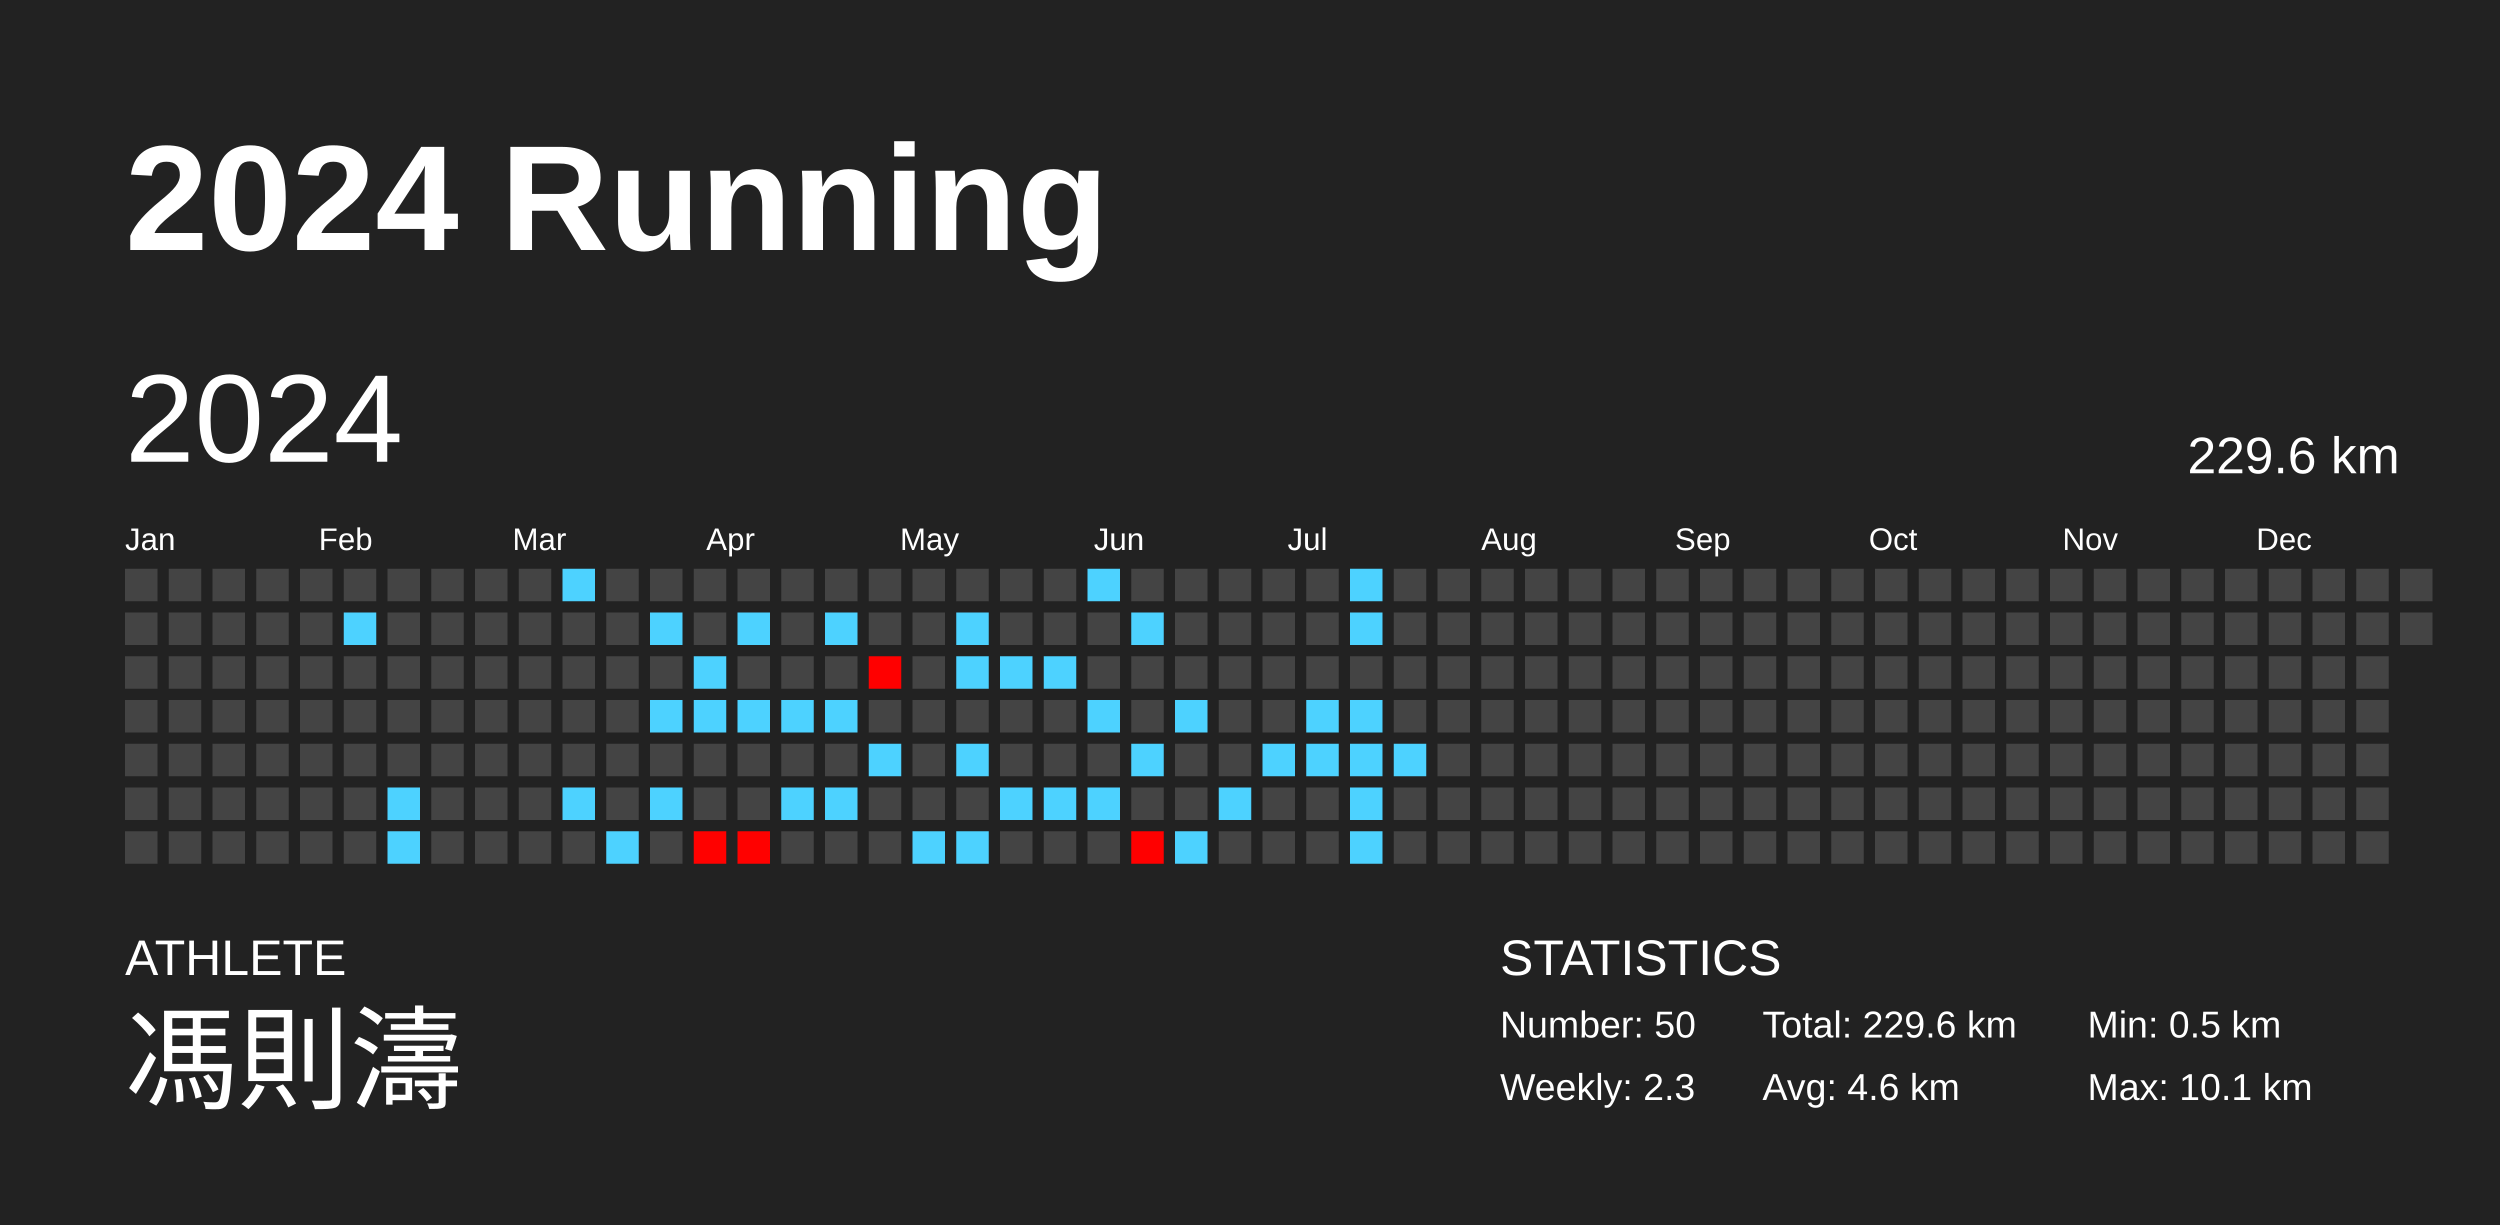
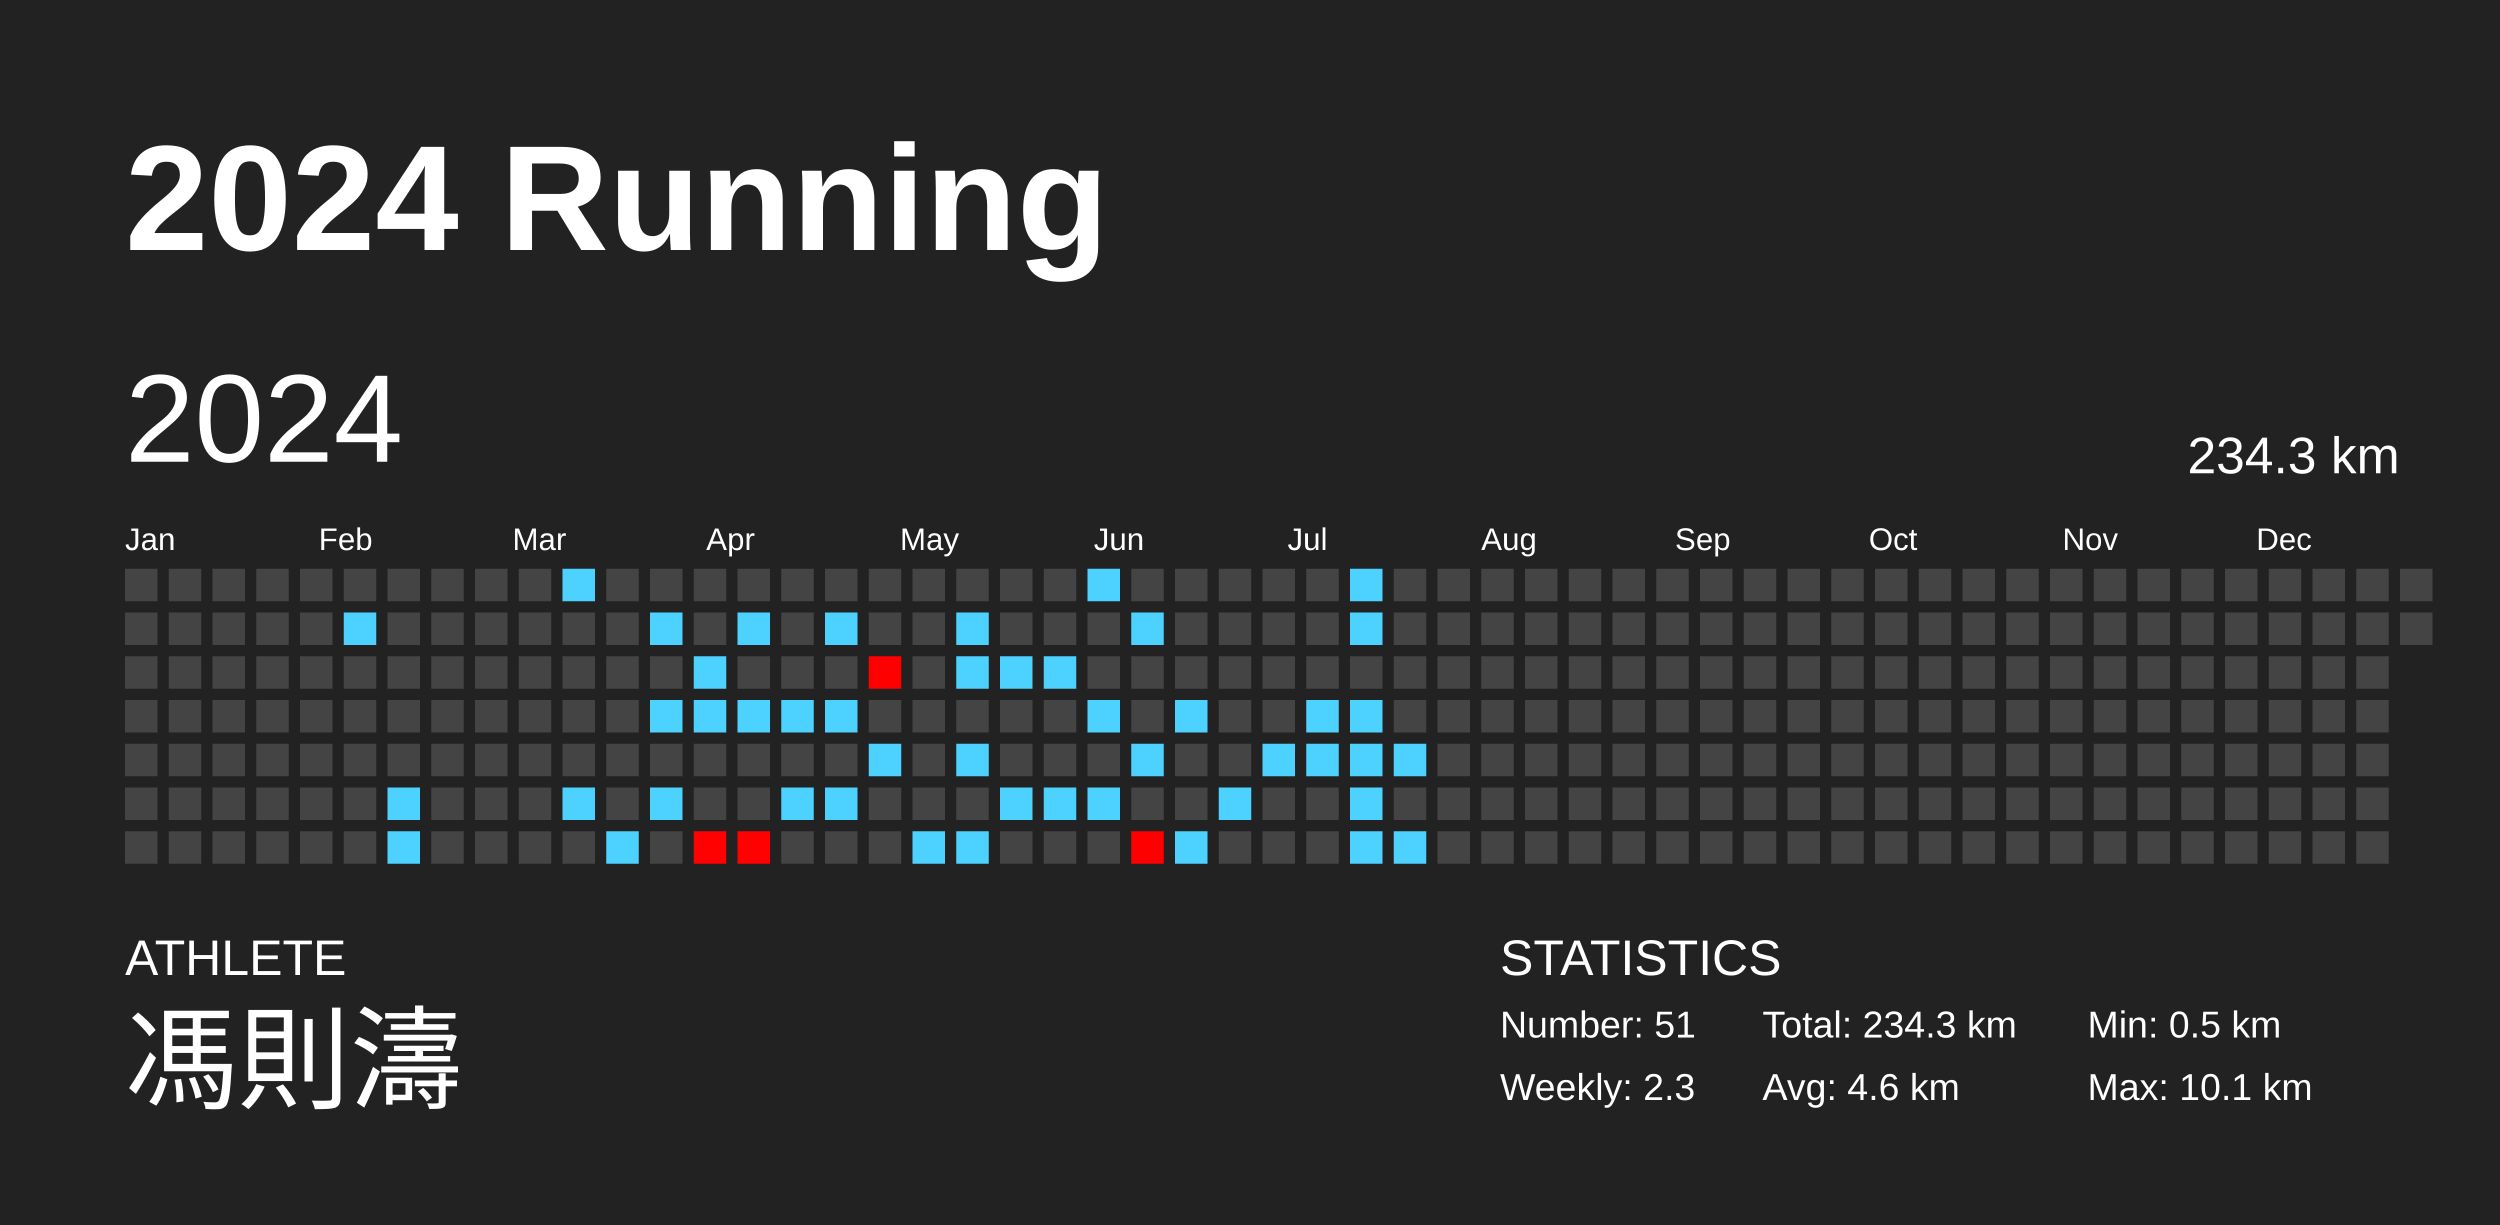
<svg xmlns="http://www.w3.org/2000/svg" baseProfile="full" height="98mm" version="1.1" viewBox="0,0,200,98" width="200mm">
  <defs />
  <rect fill="#222222" height="98" width="200" x="0" y="0" />
  <text fill="#FFFFFF" style="font-size:12px; font-family:Arial; font-weight:bold;" x="10" y="20">2024 Running</text>
  <text fill="#FFFFFF" style="font-size:4px; font-family:Arial" x="10" y="78">ATHLETE</text>
  <text fill="#FFFFFF" style="font-size:9px; font-family:Arial" x="10" y="88">馮則濤</text>
  <text fill="#FFFFFF" style="font-size:4px; font-family:Arial" x="120" y="78">STATISTICS</text>
-   <text fill="#FFFFFF" style="font-size:3px; font-family:Arial" x="120" y="83">Number: 50</text>
+   <text fill="#FFFFFF" style="font-size:3px; font-family:Arial" x="120" y="83">Number: 51</text>
  <text fill="#FFFFFF" style="font-size:3px; font-family:Arial" x="120" y="88">Weekly: 2.3</text>
-   <text fill="#FFFFFF" style="font-size:3px; font-family:Arial" x="141" y="83">Total: 229.6 km</text>
+   <text fill="#FFFFFF" style="font-size:3px; font-family:Arial" x="141" y="83">Total: 234.3 km</text>
  <text fill="#FFFFFF" style="font-size:3px; font-family:Arial" x="141" y="88">Avg: 4.6 km</text>
  <text fill="#FFFFFF" style="font-size:3px; font-family:Arial" x="167" y="83">Min: 0.5 km</text>
  <text fill="#FFFFFF" style="font-size:3px; font-family:Arial" x="167" y="88">Max: 10.1 km</text>
  <text dominant-baseline="hanging" fill="#FFFFFF" style="font-size:10.0px; font-family:Arial;" x="10" y="30">2024</text>
-   <text dominant-baseline="hanging" fill="#FFFFFF" style="font-size:4.125px; font-family:Arial;" x="175" y="35">229.6 km</text>
+   <text dominant-baseline="hanging" fill="#FFFFFF" style="font-size:4.125px; font-family:Arial;" x="175" y="35">234.3 km</text>
  <text fill="#FFFFFF" style="font-size:2.5px; font-family:Arial" x="10.0" y="44">Jan</text>
  <text fill="#FFFFFF" style="font-size:2.5px; font-family:Arial" x="25.5" y="44">Feb</text>
  <text fill="#FFFFFF" style="font-size:2.5px; font-family:Arial" x="41.0" y="44">Mar</text>
  <text fill="#FFFFFF" style="font-size:2.5px; font-family:Arial" x="56.5" y="44">Apr</text>
  <text fill="#FFFFFF" style="font-size:2.5px; font-family:Arial" x="72.0" y="44">May</text>
  <text fill="#FFFFFF" style="font-size:2.5px; font-family:Arial" x="87.5" y="44">Jun</text>
  <text fill="#FFFFFF" style="font-size:2.5px; font-family:Arial" x="103.0" y="44">Jul</text>
  <text fill="#FFFFFF" style="font-size:2.5px; font-family:Arial" x="118.5" y="44">Aug</text>
  <text fill="#FFFFFF" style="font-size:2.5px; font-family:Arial" x="134.0" y="44">Sep</text>
  <text fill="#FFFFFF" style="font-size:2.5px; font-family:Arial" x="149.5" y="44">Oct</text>
  <text fill="#FFFFFF" style="font-size:2.5px; font-family:Arial" x="165.0" y="44">Nov</text>
  <text fill="#FFFFFF" style="font-size:2.5px; font-family:Arial" x="180.5" y="44">Dec</text>
  <rect fill="#444444" height="2.6" width="2.6" x="10.0" y="45.5" />
  <rect fill="#444444" height="2.6" width="2.6" x="10.0" y="49.0" />
  <rect fill="#444444" height="2.6" width="2.6" x="10.0" y="52.5" />
  <rect fill="#444444" height="2.6" width="2.6" x="10.0" y="56.0" />
  <rect fill="#444444" height="2.6" width="2.6" x="10.0" y="59.5" />
  <rect fill="#444444" height="2.6" width="2.6" x="10.0" y="63.0" />
  <rect fill="#444444" height="2.6" width="2.6" x="10.0" y="66.5" />
  <rect fill="#444444" height="2.6" width="2.6" x="13.5" y="45.5" />
  <rect fill="#444444" height="2.6" width="2.6" x="13.5" y="49.0" />
  <rect fill="#444444" height="2.6" width="2.6" x="13.5" y="52.5" />
  <rect fill="#444444" height="2.6" width="2.6" x="13.5" y="56.0" />
  <rect fill="#444444" height="2.6" width="2.6" x="13.5" y="59.5" />
  <rect fill="#444444" height="2.6" width="2.6" x="13.5" y="63.0" />
  <rect fill="#444444" height="2.6" width="2.6" x="13.5" y="66.5" />
  <rect fill="#444444" height="2.6" width="2.6" x="17.0" y="45.5" />
  <rect fill="#444444" height="2.6" width="2.6" x="17.0" y="49.0" />
  <rect fill="#444444" height="2.6" width="2.6" x="17.0" y="52.5" />
  <rect fill="#444444" height="2.6" width="2.6" x="17.0" y="56.0" />
  <rect fill="#444444" height="2.6" width="2.6" x="17.0" y="59.5" />
  <rect fill="#444444" height="2.6" width="2.6" x="17.0" y="63.0" />
  <rect fill="#444444" height="2.6" width="2.6" x="17.0" y="66.5" />
  <rect fill="#444444" height="2.6" width="2.6" x="20.5" y="45.5" />
  <rect fill="#444444" height="2.6" width="2.6" x="20.5" y="49.0" />
  <rect fill="#444444" height="2.6" width="2.6" x="20.5" y="52.5" />
  <rect fill="#444444" height="2.6" width="2.6" x="20.5" y="56.0" />
  <rect fill="#444444" height="2.6" width="2.6" x="20.5" y="59.5" />
  <rect fill="#444444" height="2.6" width="2.6" x="20.5" y="63.0" />
  <rect fill="#444444" height="2.6" width="2.6" x="20.5" y="66.5" />
  <rect fill="#444444" height="2.6" width="2.6" x="24.0" y="45.5" />
  <rect fill="#444444" height="2.6" width="2.6" x="24.0" y="49.0" />
  <rect fill="#444444" height="2.6" width="2.6" x="24.0" y="52.5" />
  <rect fill="#444444" height="2.6" width="2.6" x="24.0" y="56.0" />
  <rect fill="#444444" height="2.6" width="2.6" x="24.0" y="59.5" />
  <rect fill="#444444" height="2.6" width="2.6" x="24.0" y="63.0" />
  <rect fill="#444444" height="2.6" width="2.6" x="24.0" y="66.5" />
  <rect fill="#444444" height="2.6" width="2.6" x="27.5" y="45.5" />
  <rect fill="#4dd2ff" height="2.6" width="2.6" x="27.5" y="49.0" />
  <rect fill="#444444" height="2.6" width="2.6" x="27.5" y="52.5" />
  <rect fill="#444444" height="2.6" width="2.6" x="27.5" y="56.0" />
  <rect fill="#444444" height="2.6" width="2.6" x="27.5" y="59.5" />
  <rect fill="#444444" height="2.6" width="2.6" x="27.5" y="63.0" />
  <rect fill="#444444" height="2.6" width="2.6" x="27.5" y="66.5" />
  <rect fill="#444444" height="2.6" width="2.6" x="31.0" y="45.5" />
  <rect fill="#444444" height="2.6" width="2.6" x="31.0" y="49.0" />
  <rect fill="#444444" height="2.6" width="2.6" x="31.0" y="52.5" />
  <rect fill="#444444" height="2.6" width="2.6" x="31.0" y="56.0" />
  <rect fill="#444444" height="2.6" width="2.6" x="31.0" y="59.5" />
  <rect fill="#4dd2ff" height="2.6" width="2.6" x="31.0" y="63.0" />
  <rect fill="#4dd2ff" height="2.6" width="2.6" x="31.0" y="66.5" />
  <rect fill="#444444" height="2.6" width="2.6" x="34.5" y="45.5" />
  <rect fill="#444444" height="2.6" width="2.6" x="34.5" y="49.0" />
  <rect fill="#444444" height="2.6" width="2.6" x="34.5" y="52.5" />
  <rect fill="#444444" height="2.6" width="2.6" x="34.5" y="56.0" />
  <rect fill="#444444" height="2.6" width="2.6" x="34.5" y="59.5" />
  <rect fill="#444444" height="2.6" width="2.6" x="34.5" y="63.0" />
  <rect fill="#444444" height="2.6" width="2.6" x="34.5" y="66.5" />
  <rect fill="#444444" height="2.6" width="2.6" x="38.0" y="45.5" />
  <rect fill="#444444" height="2.6" width="2.6" x="38.0" y="49.0" />
  <rect fill="#444444" height="2.6" width="2.6" x="38.0" y="52.5" />
  <rect fill="#444444" height="2.6" width="2.6" x="38.0" y="56.0" />
  <rect fill="#444444" height="2.6" width="2.6" x="38.0" y="59.5" />
  <rect fill="#444444" height="2.6" width="2.6" x="38.0" y="63.0" />
  <rect fill="#444444" height="2.6" width="2.6" x="38.0" y="66.5" />
  <rect fill="#444444" height="2.6" width="2.6" x="41.5" y="45.5" />
  <rect fill="#444444" height="2.6" width="2.6" x="41.5" y="49.0" />
  <rect fill="#444444" height="2.6" width="2.6" x="41.5" y="52.5" />
  <rect fill="#444444" height="2.6" width="2.6" x="41.5" y="56.0" />
  <rect fill="#444444" height="2.6" width="2.6" x="41.5" y="59.5" />
  <rect fill="#444444" height="2.6" width="2.6" x="41.5" y="63.0" />
  <rect fill="#444444" height="2.6" width="2.6" x="41.5" y="66.5" />
  <rect fill="#4dd2ff" height="2.6" width="2.6" x="45.0" y="45.5" />
  <rect fill="#444444" height="2.6" width="2.6" x="45.0" y="49.0" />
  <rect fill="#444444" height="2.6" width="2.6" x="45.0" y="52.5" />
  <rect fill="#444444" height="2.6" width="2.6" x="45.0" y="56.0" />
  <rect fill="#444444" height="2.6" width="2.6" x="45.0" y="59.5" />
  <rect fill="#4dd2ff" height="2.6" width="2.6" x="45.0" y="63.0" />
  <rect fill="#444444" height="2.6" width="2.6" x="45.0" y="66.5" />
  <rect fill="#444444" height="2.6" width="2.6" x="48.5" y="45.5" />
  <rect fill="#444444" height="2.6" width="2.6" x="48.5" y="49.0" />
  <rect fill="#444444" height="2.6" width="2.6" x="48.5" y="52.5" />
  <rect fill="#444444" height="2.6" width="2.6" x="48.5" y="56.0" />
  <rect fill="#444444" height="2.6" width="2.6" x="48.5" y="59.5" />
  <rect fill="#444444" height="2.6" width="2.6" x="48.5" y="63.0" />
  <rect fill="#4dd2ff" height="2.6" width="2.6" x="48.5" y="66.5" />
  <rect fill="#444444" height="2.6" width="2.6" x="52.0" y="45.5" />
  <rect fill="#4dd2ff" height="2.6" width="2.6" x="52.0" y="49.0" />
  <rect fill="#444444" height="2.6" width="2.6" x="52.0" y="52.5" />
  <rect fill="#4dd2ff" height="2.6" width="2.6" x="52.0" y="56.0" />
  <rect fill="#444444" height="2.6" width="2.6" x="52.0" y="59.5" />
  <rect fill="#4dd2ff" height="2.6" width="2.6" x="52.0" y="63.0" />
  <rect fill="#444444" height="2.6" width="2.6" x="52.0" y="66.5" />
  <rect fill="#444444" height="2.6" width="2.6" x="55.5" y="45.5" />
  <rect fill="#444444" height="2.6" width="2.6" x="55.5" y="49.0" />
  <rect fill="#4dd2ff" height="2.6" width="2.6" x="55.5" y="52.5" />
  <rect fill="#4dd2ff" height="2.6" width="2.6" x="55.5" y="56.0" />
  <rect fill="#444444" height="2.6" width="2.6" x="55.5" y="59.5" />
  <rect fill="#444444" height="2.6" width="2.6" x="55.5" y="63.0" />
  <rect fill="#ff0100" height="2.6" width="2.6" x="55.5" y="66.5" />
  <rect fill="#444444" height="2.6" width="2.6" x="59.0" y="45.5" />
  <rect fill="#4dd2ff" height="2.6" width="2.6" x="59.0" y="49.0" />
  <rect fill="#444444" height="2.6" width="2.6" x="59.0" y="52.5" />
  <rect fill="#4dd2ff" height="2.6" width="2.6" x="59.0" y="56.0" />
  <rect fill="#444444" height="2.6" width="2.6" x="59.0" y="59.5" />
  <rect fill="#444444" height="2.6" width="2.6" x="59.0" y="63.0" />
  <rect fill="#ff0100" height="2.6" width="2.6" x="59.0" y="66.5" />
  <rect fill="#444444" height="2.6" width="2.6" x="62.5" y="45.5" />
  <rect fill="#444444" height="2.6" width="2.6" x="62.5" y="49.0" />
  <rect fill="#444444" height="2.6" width="2.6" x="62.5" y="52.5" />
  <rect fill="#4dd2ff" height="2.6" width="2.6" x="62.5" y="56.0" />
  <rect fill="#444444" height="2.6" width="2.6" x="62.5" y="59.5" />
  <rect fill="#4dd2ff" height="2.6" width="2.6" x="62.5" y="63.0" />
  <rect fill="#444444" height="2.6" width="2.6" x="62.5" y="66.5" />
  <rect fill="#444444" height="2.6" width="2.6" x="66.0" y="45.5" />
  <rect fill="#4dd2ff" height="2.6" width="2.6" x="66.0" y="49.0" />
  <rect fill="#444444" height="2.6" width="2.6" x="66.0" y="52.5" />
  <rect fill="#4dd2ff" height="2.6" width="2.6" x="66.0" y="56.0" />
  <rect fill="#444444" height="2.6" width="2.6" x="66.0" y="59.5" />
  <rect fill="#4dd2ff" height="2.6" width="2.6" x="66.0" y="63.0" />
  <rect fill="#444444" height="2.6" width="2.6" x="66.0" y="66.5" />
  <rect fill="#444444" height="2.6" width="2.6" x="69.5" y="45.5" />
  <rect fill="#444444" height="2.6" width="2.6" x="69.5" y="49.0" />
  <rect fill="#ff0000" height="2.6" width="2.6" x="69.5" y="52.5" />
  <rect fill="#444444" height="2.6" width="2.6" x="69.5" y="56.0" />
  <rect fill="#4dd2ff" height="2.6" width="2.6" x="69.5" y="59.5" />
  <rect fill="#444444" height="2.6" width="2.6" x="69.5" y="63.0" />
  <rect fill="#444444" height="2.6" width="2.6" x="69.5" y="66.5" />
  <rect fill="#444444" height="2.6" width="2.6" x="73.0" y="45.5" />
  <rect fill="#444444" height="2.6" width="2.6" x="73.0" y="49.0" />
  <rect fill="#444444" height="2.6" width="2.6" x="73.0" y="52.5" />
  <rect fill="#444444" height="2.6" width="2.6" x="73.0" y="56.0" />
  <rect fill="#444444" height="2.6" width="2.6" x="73.0" y="59.5" />
  <rect fill="#444444" height="2.6" width="2.6" x="73.0" y="63.0" />
  <rect fill="#4dd2ff" height="2.6" width="2.6" x="73.0" y="66.5" />
  <rect fill="#444444" height="2.6" width="2.6" x="76.5" y="45.5" />
  <rect fill="#4dd2ff" height="2.6" width="2.6" x="76.5" y="49.0" />
  <rect fill="#4dd2ff" height="2.6" width="2.6" x="76.5" y="52.5" />
  <rect fill="#444444" height="2.6" width="2.6" x="76.5" y="56.0" />
  <rect fill="#4dd2ff" height="2.6" width="2.6" x="76.5" y="59.5" />
  <rect fill="#444444" height="2.6" width="2.6" x="76.5" y="63.0" />
  <rect fill="#4dd2ff" height="2.6" width="2.6" x="76.5" y="66.5" />
  <rect fill="#444444" height="2.6" width="2.6" x="80.0" y="45.5" />
  <rect fill="#444444" height="2.6" width="2.6" x="80.0" y="49.0" />
  <rect fill="#4dd2ff" height="2.6" width="2.6" x="80.0" y="52.5" />
  <rect fill="#444444" height="2.6" width="2.6" x="80.0" y="56.0" />
  <rect fill="#444444" height="2.6" width="2.6" x="80.0" y="59.5" />
  <rect fill="#4dd2ff" height="2.6" width="2.6" x="80.0" y="63.0" />
  <rect fill="#444444" height="2.6" width="2.6" x="80.0" y="66.5" />
  <rect fill="#444444" height="2.6" width="2.6" x="83.5" y="45.5" />
  <rect fill="#444444" height="2.6" width="2.6" x="83.5" y="49.0" />
  <rect fill="#4dd2ff" height="2.6" width="2.6" x="83.5" y="52.5" />
  <rect fill="#444444" height="2.6" width="2.6" x="83.5" y="56.0" />
  <rect fill="#444444" height="2.6" width="2.6" x="83.5" y="59.5" />
  <rect fill="#4dd2ff" height="2.6" width="2.6" x="83.5" y="63.0" />
  <rect fill="#444444" height="2.6" width="2.6" x="83.5" y="66.5" />
  <rect fill="#4dd2ff" height="2.6" width="2.6" x="87.0" y="45.5" />
  <rect fill="#444444" height="2.6" width="2.6" x="87.0" y="49.0" />
  <rect fill="#444444" height="2.6" width="2.6" x="87.0" y="52.5" />
  <rect fill="#4dd2ff" height="2.6" width="2.6" x="87.0" y="56.0" />
  <rect fill="#444444" height="2.6" width="2.6" x="87.0" y="59.5" />
  <rect fill="#4dd2ff" height="2.6" width="2.6" x="87.0" y="63.0" />
  <rect fill="#444444" height="2.6" width="2.6" x="87.0" y="66.5" />
  <rect fill="#444444" height="2.6" width="2.6" x="90.5" y="45.5" />
  <rect fill="#4dd2ff" height="2.6" width="2.6" x="90.5" y="49.0" />
  <rect fill="#444444" height="2.6" width="2.6" x="90.5" y="52.5" />
  <rect fill="#444444" height="2.6" width="2.6" x="90.5" y="56.0" />
  <rect fill="#4dd2ff" height="2.6" width="2.6" x="90.5" y="59.5" />
  <rect fill="#444444" height="2.6" width="2.6" x="90.5" y="63.0" />
  <rect fill="#ff0000" height="2.6" width="2.6" x="90.5" y="66.5" />
  <rect fill="#444444" height="2.6" width="2.6" x="94.0" y="45.5" />
  <rect fill="#444444" height="2.6" width="2.6" x="94.0" y="49.0" />
  <rect fill="#444444" height="2.6" width="2.6" x="94.0" y="52.5" />
  <rect fill="#4dd2ff" height="2.6" width="2.6" x="94.0" y="56.0" />
  <rect fill="#444444" height="2.6" width="2.6" x="94.0" y="59.5" />
  <rect fill="#444444" height="2.6" width="2.6" x="94.0" y="63.0" />
  <rect fill="#4dd2ff" height="2.6" width="2.6" x="94.0" y="66.5" />
  <rect fill="#444444" height="2.6" width="2.6" x="97.5" y="45.5" />
  <rect fill="#444444" height="2.6" width="2.6" x="97.5" y="49.0" />
  <rect fill="#444444" height="2.6" width="2.6" x="97.5" y="52.5" />
  <rect fill="#444444" height="2.6" width="2.6" x="97.5" y="56.0" />
  <rect fill="#444444" height="2.6" width="2.6" x="97.5" y="59.5" />
  <rect fill="#4dd2ff" height="2.6" width="2.6" x="97.5" y="63.0" />
  <rect fill="#444444" height="2.6" width="2.6" x="97.5" y="66.5" />
  <rect fill="#444444" height="2.6" width="2.6" x="101.0" y="45.5" />
  <rect fill="#444444" height="2.6" width="2.6" x="101.0" y="49.0" />
  <rect fill="#444444" height="2.6" width="2.6" x="101.0" y="52.5" />
  <rect fill="#444444" height="2.6" width="2.6" x="101.0" y="56.0" />
  <rect fill="#4dd2ff" height="2.6" width="2.6" x="101.0" y="59.5" />
  <rect fill="#444444" height="2.6" width="2.6" x="101.0" y="63.0" />
  <rect fill="#444444" height="2.6" width="2.6" x="101.0" y="66.5" />
  <rect fill="#444444" height="2.6" width="2.6" x="104.5" y="45.5" />
  <rect fill="#444444" height="2.6" width="2.6" x="104.5" y="49.0" />
  <rect fill="#444444" height="2.6" width="2.6" x="104.5" y="52.5" />
  <rect fill="#4dd2ff" height="2.6" width="2.6" x="104.5" y="56.0" />
  <rect fill="#4dd2ff" height="2.6" width="2.6" x="104.5" y="59.5" />
  <rect fill="#444444" height="2.6" width="2.6" x="104.5" y="63.0" />
  <rect fill="#444444" height="2.6" width="2.6" x="104.5" y="66.5" />
  <rect fill="#4dd2ff" height="2.6" width="2.6" x="108.0" y="45.5" />
  <rect fill="#4dd2ff" height="2.6" width="2.6" x="108.0" y="49.0" />
  <rect fill="#444444" height="2.6" width="2.6" x="108.0" y="52.5" />
  <rect fill="#4dd2ff" height="2.6" width="2.6" x="108.0" y="56.0" />
  <rect fill="#4dd2ff" height="2.6" width="2.6" x="108.0" y="59.5" />
  <rect fill="#4dd2ff" height="2.6" width="2.6" x="108.0" y="63.0" />
  <rect fill="#4dd2ff" height="2.6" width="2.6" x="108.0" y="66.5" />
  <rect fill="#444444" height="2.6" width="2.6" x="111.5" y="45.5" />
  <rect fill="#444444" height="2.6" width="2.6" x="111.5" y="49.0" />
  <rect fill="#444444" height="2.6" width="2.6" x="111.5" y="52.5" />
  <rect fill="#444444" height="2.6" width="2.6" x="111.5" y="56.0" />
  <rect fill="#4dd2ff" height="2.6" width="2.6" x="111.5" y="59.5" />
  <rect fill="#444444" height="2.6" width="2.6" x="111.5" y="63.0" />
-   <rect fill="#444444" height="2.6" width="2.6" x="111.5" y="66.5" />
+   <rect fill="#4dd2ff" height="2.6" width="2.6" x="111.5" y="66.5" />
  <rect fill="#444444" height="2.6" width="2.6" x="115.0" y="45.5" />
  <rect fill="#444444" height="2.6" width="2.6" x="115.0" y="49.0" />
  <rect fill="#444444" height="2.6" width="2.6" x="115.0" y="52.5" />
  <rect fill="#444444" height="2.6" width="2.6" x="115.0" y="56.0" />
  <rect fill="#444444" height="2.6" width="2.6" x="115.0" y="59.5" />
  <rect fill="#444444" height="2.6" width="2.6" x="115.0" y="63.0" />
  <rect fill="#444444" height="2.6" width="2.6" x="115.0" y="66.5" />
  <rect fill="#444444" height="2.6" width="2.6" x="118.5" y="45.5" />
  <rect fill="#444444" height="2.6" width="2.6" x="118.5" y="49.0" />
  <rect fill="#444444" height="2.6" width="2.6" x="118.5" y="52.5" />
  <rect fill="#444444" height="2.6" width="2.6" x="118.5" y="56.0" />
  <rect fill="#444444" height="2.6" width="2.6" x="118.5" y="59.5" />
  <rect fill="#444444" height="2.6" width="2.6" x="118.5" y="63.0" />
  <rect fill="#444444" height="2.6" width="2.6" x="118.5" y="66.5" />
  <rect fill="#444444" height="2.6" width="2.6" x="122.0" y="45.5" />
  <rect fill="#444444" height="2.6" width="2.6" x="122.0" y="49.0" />
  <rect fill="#444444" height="2.6" width="2.6" x="122.0" y="52.5" />
  <rect fill="#444444" height="2.6" width="2.6" x="122.0" y="56.0" />
  <rect fill="#444444" height="2.6" width="2.6" x="122.0" y="59.5" />
  <rect fill="#444444" height="2.6" width="2.6" x="122.0" y="63.0" />
  <rect fill="#444444" height="2.6" width="2.6" x="122.0" y="66.5" />
  <rect fill="#444444" height="2.6" width="2.6" x="125.5" y="45.5" />
  <rect fill="#444444" height="2.6" width="2.6" x="125.5" y="49.0" />
  <rect fill="#444444" height="2.6" width="2.6" x="125.5" y="52.5" />
  <rect fill="#444444" height="2.6" width="2.6" x="125.5" y="56.0" />
  <rect fill="#444444" height="2.6" width="2.6" x="125.5" y="59.5" />
  <rect fill="#444444" height="2.6" width="2.6" x="125.5" y="63.0" />
  <rect fill="#444444" height="2.6" width="2.6" x="125.5" y="66.5" />
  <rect fill="#444444" height="2.6" width="2.6" x="129.0" y="45.5" />
  <rect fill="#444444" height="2.6" width="2.6" x="129.0" y="49.0" />
  <rect fill="#444444" height="2.6" width="2.6" x="129.0" y="52.5" />
  <rect fill="#444444" height="2.6" width="2.6" x="129.0" y="56.0" />
  <rect fill="#444444" height="2.6" width="2.6" x="129.0" y="59.5" />
  <rect fill="#444444" height="2.6" width="2.6" x="129.0" y="63.0" />
  <rect fill="#444444" height="2.6" width="2.6" x="129.0" y="66.5" />
  <rect fill="#444444" height="2.6" width="2.6" x="132.5" y="45.5" />
  <rect fill="#444444" height="2.6" width="2.6" x="132.5" y="49.0" />
  <rect fill="#444444" height="2.6" width="2.6" x="132.5" y="52.5" />
  <rect fill="#444444" height="2.6" width="2.6" x="132.5" y="56.0" />
  <rect fill="#444444" height="2.6" width="2.6" x="132.5" y="59.5" />
  <rect fill="#444444" height="2.6" width="2.6" x="132.5" y="63.0" />
  <rect fill="#444444" height="2.6" width="2.6" x="132.5" y="66.5" />
  <rect fill="#444444" height="2.6" width="2.6" x="136.0" y="45.5" />
  <rect fill="#444444" height="2.6" width="2.6" x="136.0" y="49.0" />
  <rect fill="#444444" height="2.6" width="2.6" x="136.0" y="52.5" />
  <rect fill="#444444" height="2.6" width="2.6" x="136.0" y="56.0" />
  <rect fill="#444444" height="2.6" width="2.6" x="136.0" y="59.5" />
  <rect fill="#444444" height="2.6" width="2.6" x="136.0" y="63.0" />
  <rect fill="#444444" height="2.6" width="2.6" x="136.0" y="66.5" />
  <rect fill="#444444" height="2.6" width="2.6" x="139.5" y="45.5" />
  <rect fill="#444444" height="2.6" width="2.6" x="139.5" y="49.0" />
  <rect fill="#444444" height="2.6" width="2.6" x="139.5" y="52.5" />
  <rect fill="#444444" height="2.6" width="2.6" x="139.5" y="56.0" />
  <rect fill="#444444" height="2.6" width="2.6" x="139.5" y="59.5" />
  <rect fill="#444444" height="2.6" width="2.6" x="139.5" y="63.0" />
  <rect fill="#444444" height="2.6" width="2.6" x="139.5" y="66.5" />
  <rect fill="#444444" height="2.6" width="2.6" x="143.0" y="45.5" />
  <rect fill="#444444" height="2.6" width="2.6" x="143.0" y="49.0" />
  <rect fill="#444444" height="2.6" width="2.6" x="143.0" y="52.5" />
  <rect fill="#444444" height="2.6" width="2.6" x="143.0" y="56.0" />
  <rect fill="#444444" height="2.6" width="2.6" x="143.0" y="59.5" />
  <rect fill="#444444" height="2.6" width="2.6" x="143.0" y="63.0" />
  <rect fill="#444444" height="2.6" width="2.6" x="143.0" y="66.5" />
  <rect fill="#444444" height="2.6" width="2.6" x="146.5" y="45.5" />
  <rect fill="#444444" height="2.6" width="2.6" x="146.5" y="49.0" />
  <rect fill="#444444" height="2.6" width="2.6" x="146.5" y="52.5" />
  <rect fill="#444444" height="2.6" width="2.6" x="146.5" y="56.0" />
  <rect fill="#444444" height="2.6" width="2.6" x="146.5" y="59.5" />
  <rect fill="#444444" height="2.6" width="2.6" x="146.5" y="63.0" />
  <rect fill="#444444" height="2.6" width="2.6" x="146.5" y="66.5" />
  <rect fill="#444444" height="2.6" width="2.6" x="150.0" y="45.5" />
  <rect fill="#444444" height="2.6" width="2.6" x="150.0" y="49.0" />
  <rect fill="#444444" height="2.6" width="2.6" x="150.0" y="52.5" />
  <rect fill="#444444" height="2.6" width="2.6" x="150.0" y="56.0" />
  <rect fill="#444444" height="2.6" width="2.6" x="150.0" y="59.5" />
  <rect fill="#444444" height="2.6" width="2.6" x="150.0" y="63.0" />
  <rect fill="#444444" height="2.6" width="2.6" x="150.0" y="66.5" />
  <rect fill="#444444" height="2.6" width="2.6" x="153.5" y="45.5" />
  <rect fill="#444444" height="2.6" width="2.6" x="153.5" y="49.0" />
  <rect fill="#444444" height="2.6" width="2.6" x="153.5" y="52.5" />
  <rect fill="#444444" height="2.6" width="2.6" x="153.5" y="56.0" />
  <rect fill="#444444" height="2.6" width="2.6" x="153.5" y="59.5" />
  <rect fill="#444444" height="2.6" width="2.6" x="153.5" y="63.0" />
  <rect fill="#444444" height="2.6" width="2.6" x="153.5" y="66.5" />
  <rect fill="#444444" height="2.6" width="2.6" x="157.0" y="45.5" />
  <rect fill="#444444" height="2.6" width="2.6" x="157.0" y="49.0" />
  <rect fill="#444444" height="2.6" width="2.6" x="157.0" y="52.5" />
  <rect fill="#444444" height="2.6" width="2.6" x="157.0" y="56.0" />
  <rect fill="#444444" height="2.6" width="2.6" x="157.0" y="59.5" />
  <rect fill="#444444" height="2.6" width="2.6" x="157.0" y="63.0" />
  <rect fill="#444444" height="2.6" width="2.6" x="157.0" y="66.5" />
  <rect fill="#444444" height="2.6" width="2.6" x="160.5" y="45.5" />
  <rect fill="#444444" height="2.6" width="2.6" x="160.5" y="49.0" />
  <rect fill="#444444" height="2.6" width="2.6" x="160.5" y="52.5" />
  <rect fill="#444444" height="2.6" width="2.6" x="160.5" y="56.0" />
  <rect fill="#444444" height="2.6" width="2.6" x="160.5" y="59.5" />
  <rect fill="#444444" height="2.6" width="2.6" x="160.5" y="63.0" />
  <rect fill="#444444" height="2.6" width="2.6" x="160.5" y="66.5" />
  <rect fill="#444444" height="2.6" width="2.6" x="164.0" y="45.5" />
  <rect fill="#444444" height="2.6" width="2.6" x="164.0" y="49.0" />
  <rect fill="#444444" height="2.6" width="2.6" x="164.0" y="52.5" />
  <rect fill="#444444" height="2.6" width="2.6" x="164.0" y="56.0" />
  <rect fill="#444444" height="2.6" width="2.6" x="164.0" y="59.5" />
  <rect fill="#444444" height="2.6" width="2.6" x="164.0" y="63.0" />
  <rect fill="#444444" height="2.6" width="2.6" x="164.0" y="66.5" />
  <rect fill="#444444" height="2.6" width="2.6" x="167.5" y="45.5" />
  <rect fill="#444444" height="2.6" width="2.6" x="167.5" y="49.0" />
  <rect fill="#444444" height="2.6" width="2.6" x="167.5" y="52.5" />
  <rect fill="#444444" height="2.6" width="2.6" x="167.5" y="56.0" />
  <rect fill="#444444" height="2.6" width="2.6" x="167.5" y="59.5" />
  <rect fill="#444444" height="2.6" width="2.6" x="167.5" y="63.0" />
  <rect fill="#444444" height="2.6" width="2.6" x="167.5" y="66.5" />
  <rect fill="#444444" height="2.6" width="2.6" x="171.0" y="45.5" />
  <rect fill="#444444" height="2.6" width="2.6" x="171.0" y="49.0" />
  <rect fill="#444444" height="2.6" width="2.6" x="171.0" y="52.5" />
  <rect fill="#444444" height="2.6" width="2.6" x="171.0" y="56.0" />
  <rect fill="#444444" height="2.6" width="2.6" x="171.0" y="59.5" />
  <rect fill="#444444" height="2.6" width="2.6" x="171.0" y="63.0" />
  <rect fill="#444444" height="2.6" width="2.6" x="171.0" y="66.5" />
  <rect fill="#444444" height="2.6" width="2.6" x="174.5" y="45.5" />
  <rect fill="#444444" height="2.6" width="2.6" x="174.5" y="49.0" />
  <rect fill="#444444" height="2.6" width="2.6" x="174.5" y="52.5" />
  <rect fill="#444444" height="2.6" width="2.6" x="174.5" y="56.0" />
  <rect fill="#444444" height="2.6" width="2.6" x="174.5" y="59.5" />
  <rect fill="#444444" height="2.6" width="2.6" x="174.5" y="63.0" />
  <rect fill="#444444" height="2.6" width="2.6" x="174.5" y="66.5" />
  <rect fill="#444444" height="2.6" width="2.6" x="178.0" y="45.5" />
  <rect fill="#444444" height="2.6" width="2.6" x="178.0" y="49.0" />
  <rect fill="#444444" height="2.6" width="2.6" x="178.0" y="52.5" />
  <rect fill="#444444" height="2.6" width="2.6" x="178.0" y="56.0" />
  <rect fill="#444444" height="2.6" width="2.6" x="178.0" y="59.5" />
  <rect fill="#444444" height="2.6" width="2.6" x="178.0" y="63.0" />
  <rect fill="#444444" height="2.6" width="2.6" x="178.0" y="66.5" />
  <rect fill="#444444" height="2.6" width="2.6" x="181.5" y="45.5" />
  <rect fill="#444444" height="2.6" width="2.6" x="181.5" y="49.0" />
  <rect fill="#444444" height="2.6" width="2.6" x="181.5" y="52.5" />
  <rect fill="#444444" height="2.6" width="2.6" x="181.5" y="56.0" />
  <rect fill="#444444" height="2.6" width="2.6" x="181.5" y="59.5" />
  <rect fill="#444444" height="2.6" width="2.6" x="181.5" y="63.0" />
  <rect fill="#444444" height="2.6" width="2.6" x="181.5" y="66.5" />
  <rect fill="#444444" height="2.6" width="2.6" x="185.0" y="45.5" />
  <rect fill="#444444" height="2.6" width="2.6" x="185.0" y="49.0" />
  <rect fill="#444444" height="2.6" width="2.6" x="185.0" y="52.5" />
  <rect fill="#444444" height="2.6" width="2.6" x="185.0" y="56.0" />
  <rect fill="#444444" height="2.6" width="2.6" x="185.0" y="59.5" />
  <rect fill="#444444" height="2.6" width="2.6" x="185.0" y="63.0" />
  <rect fill="#444444" height="2.6" width="2.6" x="185.0" y="66.5" />
  <rect fill="#444444" height="2.6" width="2.6" x="188.5" y="45.5" />
  <rect fill="#444444" height="2.6" width="2.6" x="188.5" y="49.0" />
  <rect fill="#444444" height="2.6" width="2.6" x="188.5" y="52.5" />
  <rect fill="#444444" height="2.6" width="2.6" x="188.5" y="56.0" />
  <rect fill="#444444" height="2.6" width="2.6" x="188.5" y="59.5" />
  <rect fill="#444444" height="2.6" width="2.6" x="188.5" y="63.0" />
  <rect fill="#444444" height="2.6" width="2.6" x="188.5" y="66.5" />
  <rect fill="#444444" height="2.6" width="2.6" x="192.0" y="45.5" />
  <rect fill="#444444" height="2.6" width="2.6" x="192.0" y="49.0" />
</svg>
